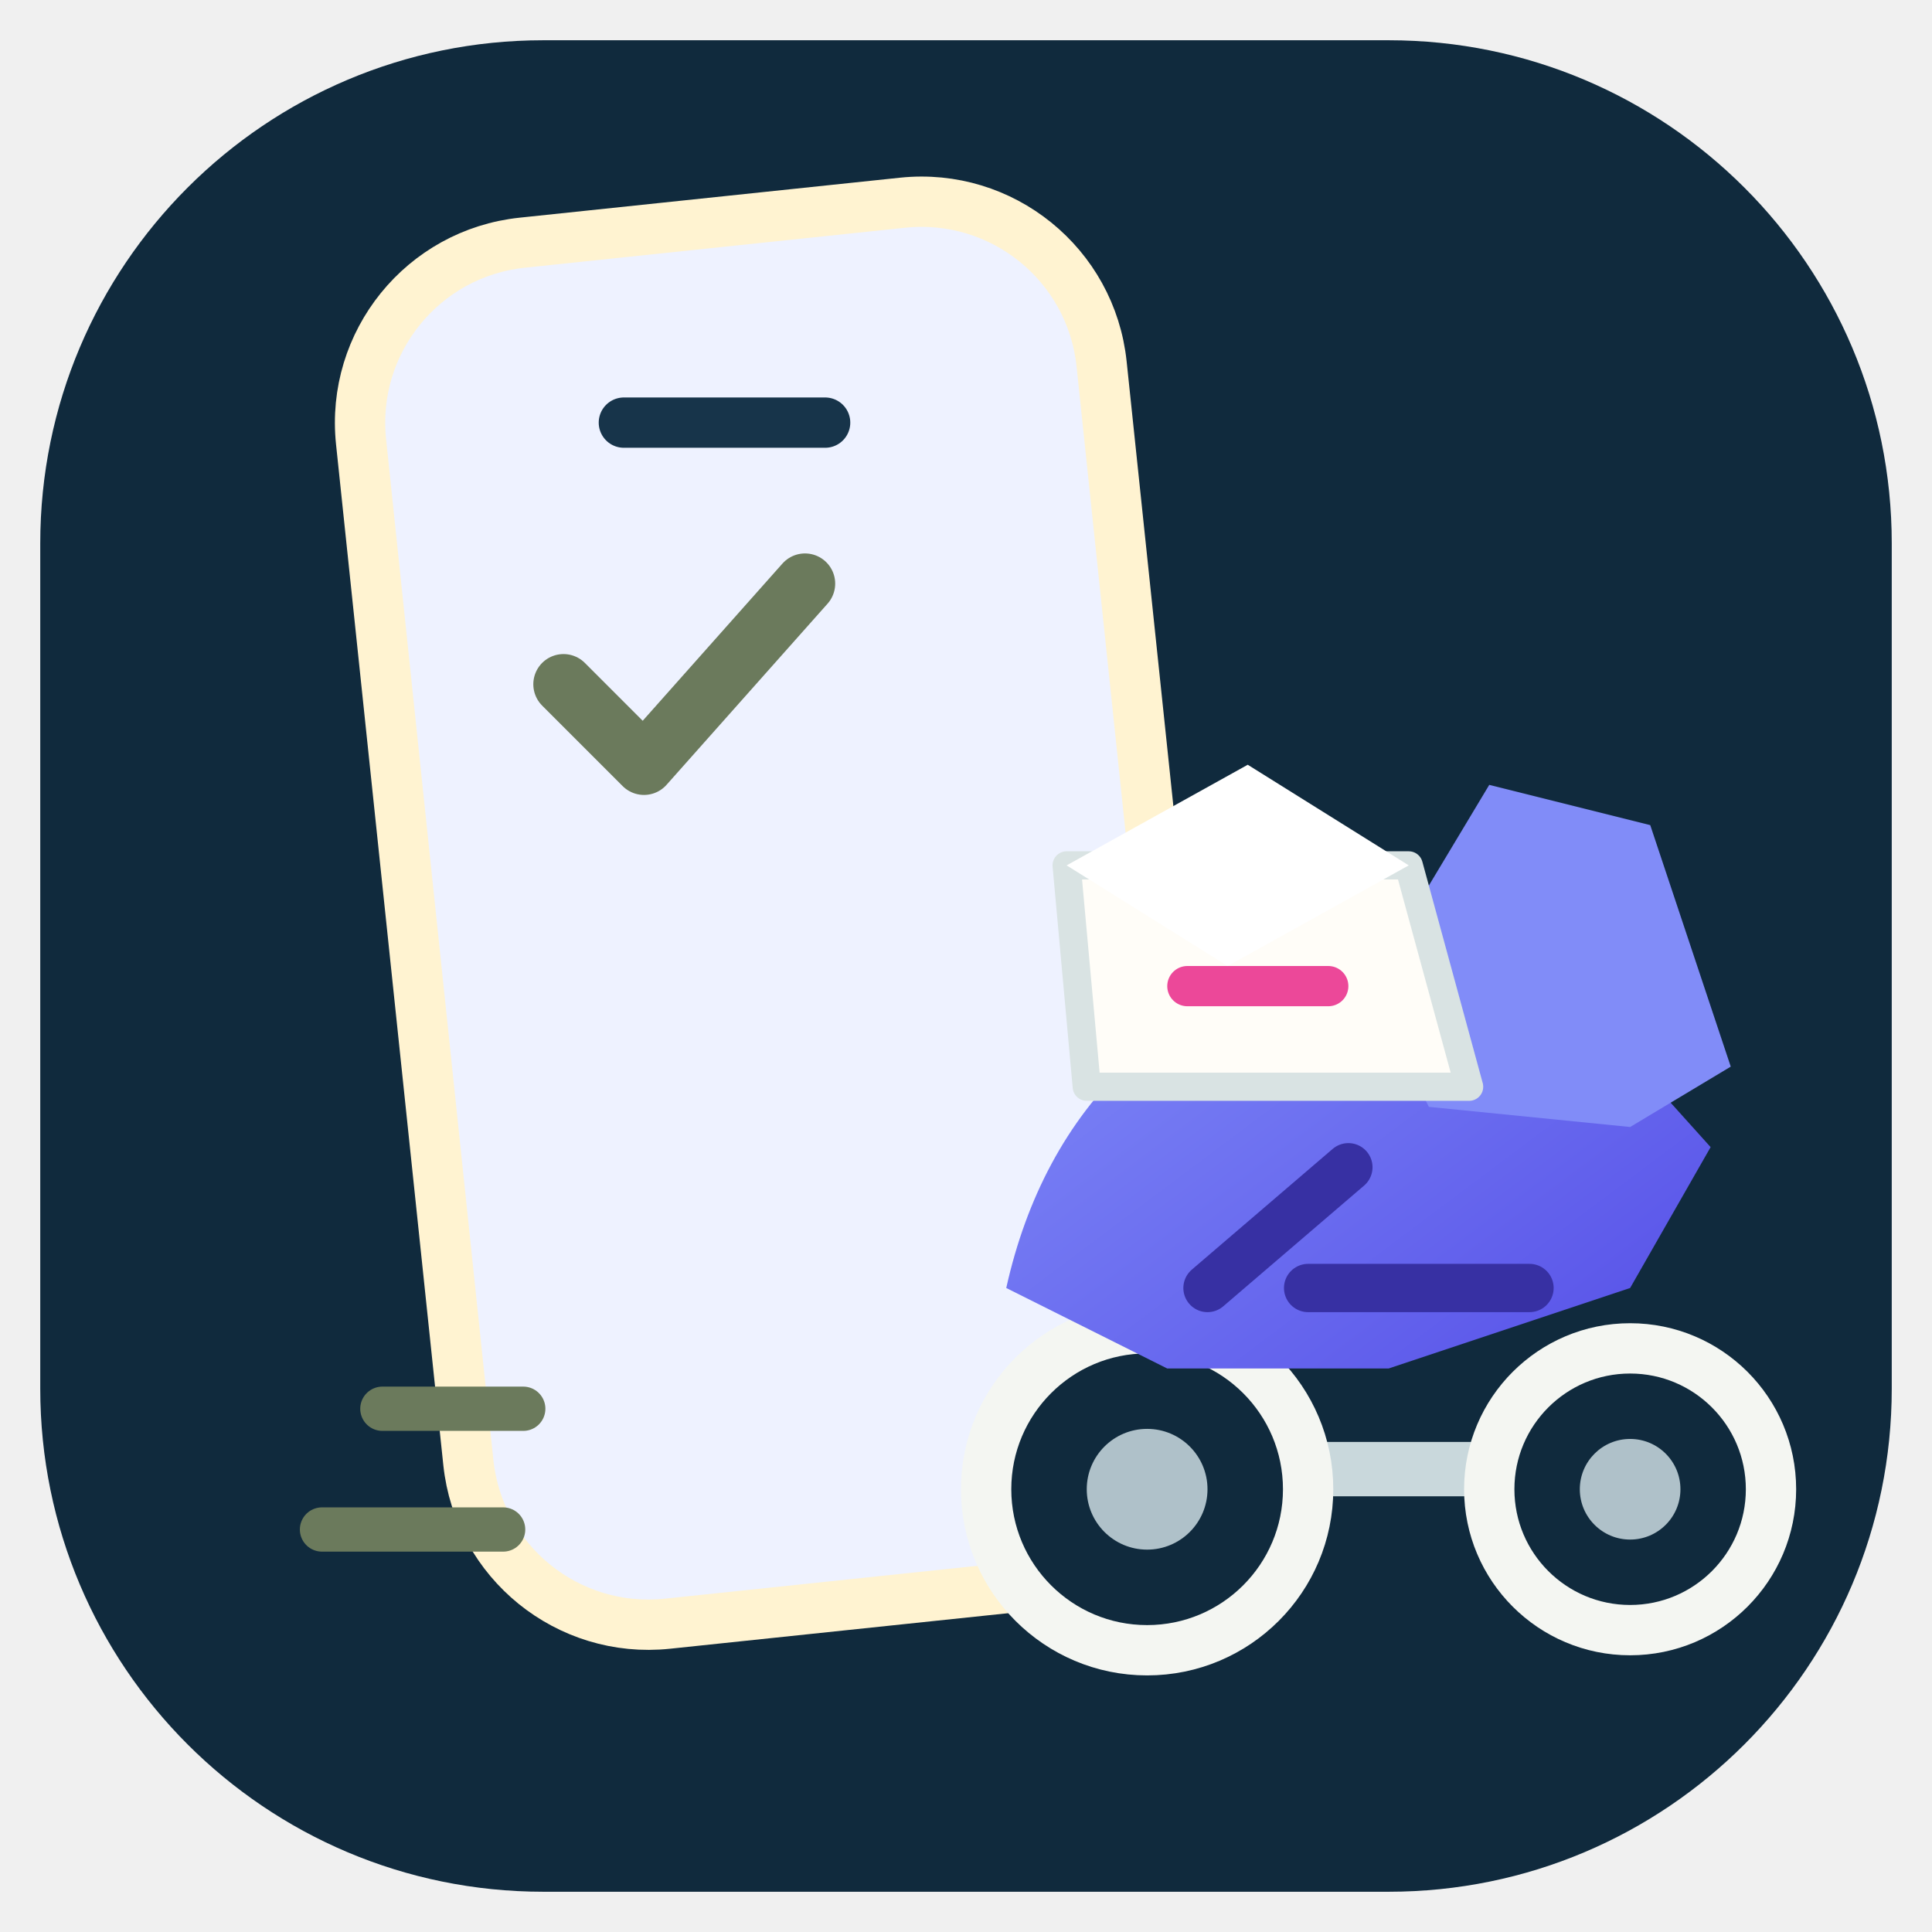
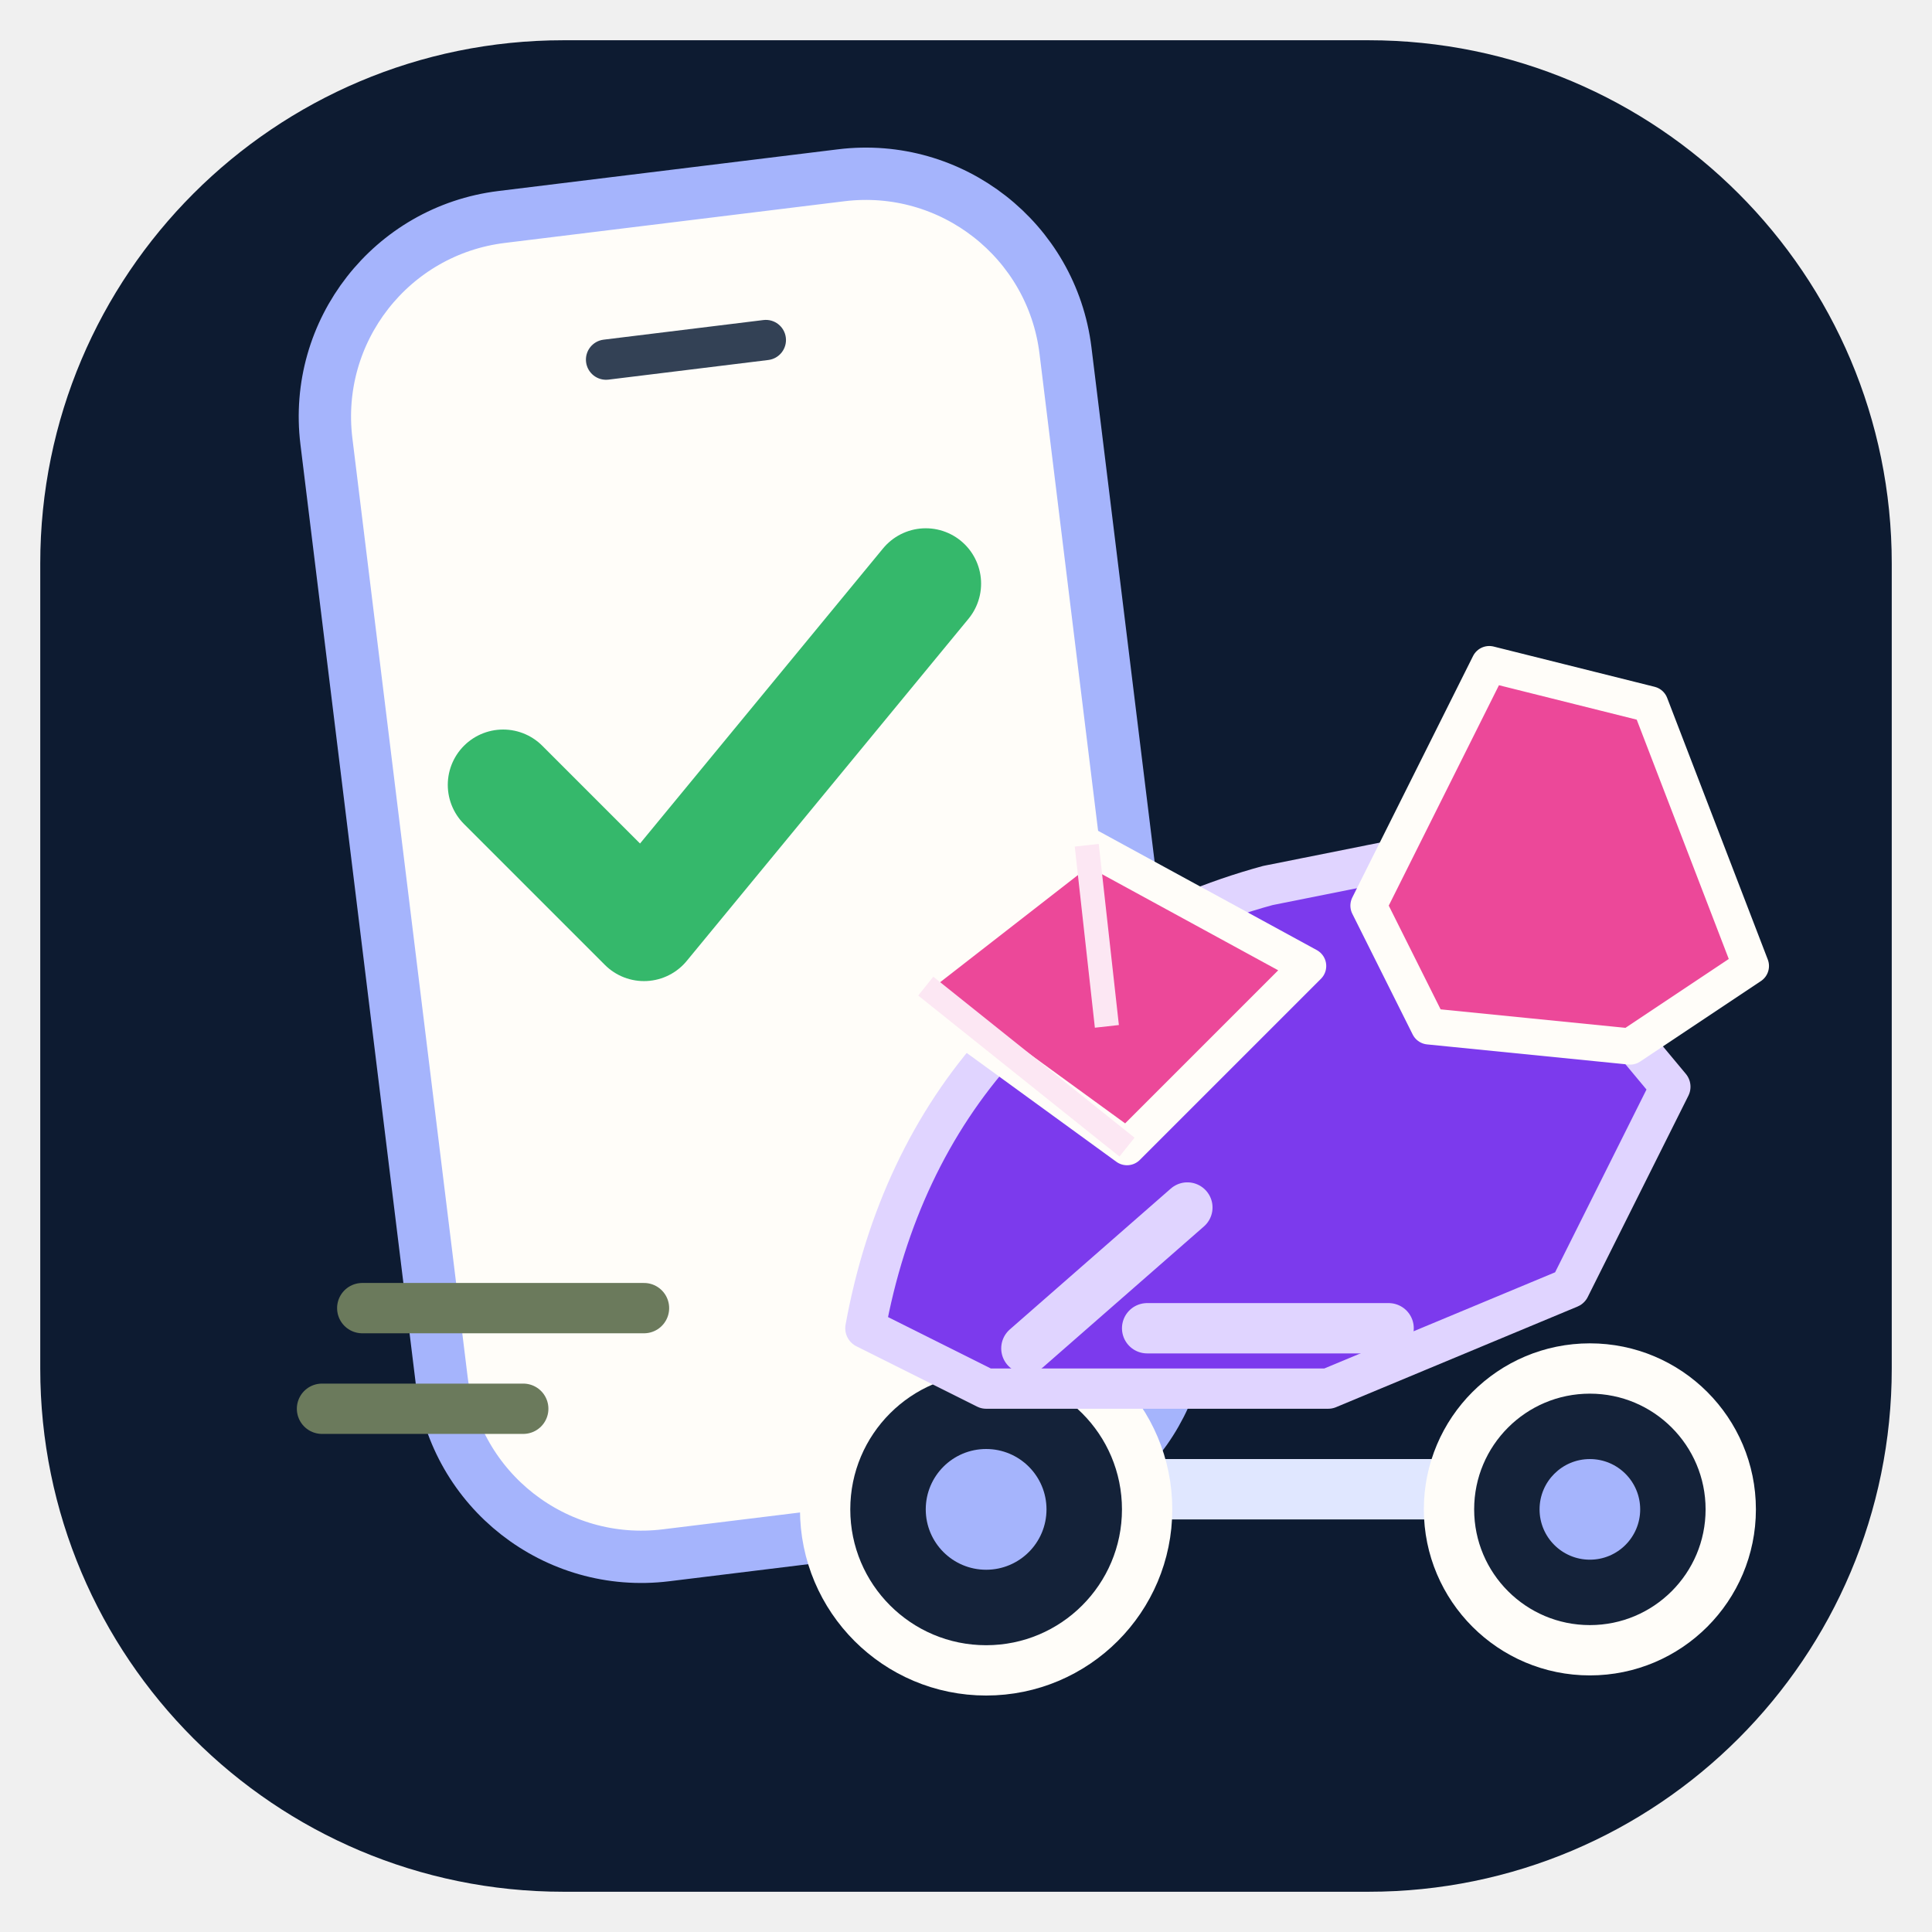
<svg xmlns="http://www.w3.org/2000/svg" viewBox="0 0 96 96" fill="none" role="img" aria-labelledby="title desc">
-   <defs>
-     <linearGradient id="orange" x1="53" y1="43" x2="80" y2="79" gradientUnits="userSpaceOnUse">
-       <stop stop-color="#818CF8" />
-       <stop offset="1" stop-color="#4F46E5" />
-     </linearGradient>
-   </defs>
-   <rect x="2" y="2" width="92" height="92" rx="25" fill="#102A3D" />
-   <rect x="17" y="13" width="37" height="69" rx="9" transform="rotate(-6 17 13)" fill="#EEF2FF" stroke="#FFF3D1" stroke-width="2.5" />
-   <path d="M31 21h10" stroke="#17344A" stroke-width="2.5" stroke-linecap="round" />
-   <path d="m28 34 4 4 8-9" stroke="#6B7A5C" stroke-width="3" stroke-linecap="round" stroke-linejoin="round" />
-   <path d="M50 73h34" stroke="#C9D8DC" stroke-width="2.7" stroke-linecap="round" />
-   <circle cx="57" cy="74" r="8" fill="#102A3D" stroke="#F4F6F2" stroke-width="2.5" />
-   <circle cx="57" cy="74" r="3" fill="#AFC1C9" />
-   <circle cx="81" cy="74" r="7" fill="#102A3D" stroke="#F4F6F2" stroke-width="2.5" />
-   <circle cx="81" cy="74" r="2.5" fill="#AFC1C9" />
-   <path d="M50 64c2-9 8-15 18-17h8l9 10-4 7-12 4H58l-8-4Z" fill="url(#orange)" />
-   <path d="m68 49 6-10 8 2 4 12-5 3-10-1-3-6Z" fill="#818CF8" />
-   <path d="M65 64h11M67 58l-7 6" stroke="#3730A3" stroke-width="2.4" stroke-linecap="round" />
-   <path d="M53 43h17l3 11H54l-1-11Z" fill="#FFFDF8" stroke="#D9E3E3" stroke-width="1.4" stroke-linejoin="round" />
-   <path d="m53 43 9-5 8 5-9 5-8-5Z" fill="#FFFFFF" />
-   <path d="M59 49h7" stroke="#EC4899" stroke-width="2" stroke-linecap="round" />
-   <path d="M19 70h7M16 76h9" stroke="#6B7A5C" stroke-width="2.2" stroke-linecap="round" />
+   <rect x="2" y="2" width="92" height="92" rx="26" fill="#0D1B31" />
+   <rect x="15" y="12" width="37" height="67" rx="10" transform="rotate(-7 15 12)" fill="#FFFDF9" stroke="#A5B4FC" stroke-width="2.6" />
+   <rect x="29" y="17" width="10" height="2" rx="1" transform="rotate(-7 29 17)" fill="#334155" />
+   <path d="m25 39 7 7 14-17" stroke="#35B86B" stroke-width="5.5" stroke-linecap="round" stroke-linejoin="round" />
+   <path d="M18 65h14M16 70h10" stroke="#6B7A5C" stroke-width="2.5" stroke-linecap="round" />
+   <path d="M42 74h40" stroke="#E0E7FF" stroke-width="3" stroke-linecap="round" />
+   <circle cx="49" cy="75" r="8" fill="#142239" stroke="#FFFDF9" stroke-width="2.5" />
+   <circle cx="49" cy="75" r="3" fill="#A5B4FC" />
+   <circle cx="79" cy="75" r="7" fill="#142239" stroke="#FFFDF9" stroke-width="2.5" />
+   <circle cx="79" cy="75" r="2.5" fill="#A5B4FC" />
+   <path d="M43 66c2-11 9-19 20-22l10-2 10 12-5 10-12 5H49l-6-3Z" fill="#7C3AED" stroke="#E0D4FF" stroke-width="2" stroke-linejoin="round" />
+   <path d="m68 45 6-12 8 2 5 13-6 4-10-1-3-6Z" fill="#EC4899" stroke="#FFFDF9" stroke-width="1.8" stroke-linejoin="round" />
+   <path d="M57 66h12M59 60l-8 7" stroke="#E0D4FF" stroke-width="2.5" stroke-linecap="round" />
+   <path d="M45 49 54 42l11 6-9 9-11-8Z" fill="#EC4899" stroke="#FFFDF9" stroke-width="1.8" stroke-linejoin="round" />
+   <path d="m54 42 1 9m-9-2 10 8" stroke="#FCE7F3" stroke-width="1.2" />
+   <path d="M43 54h-8" stroke="#FFFDF9" stroke-width="2.5" stroke-linecap="round" />
</svg>
